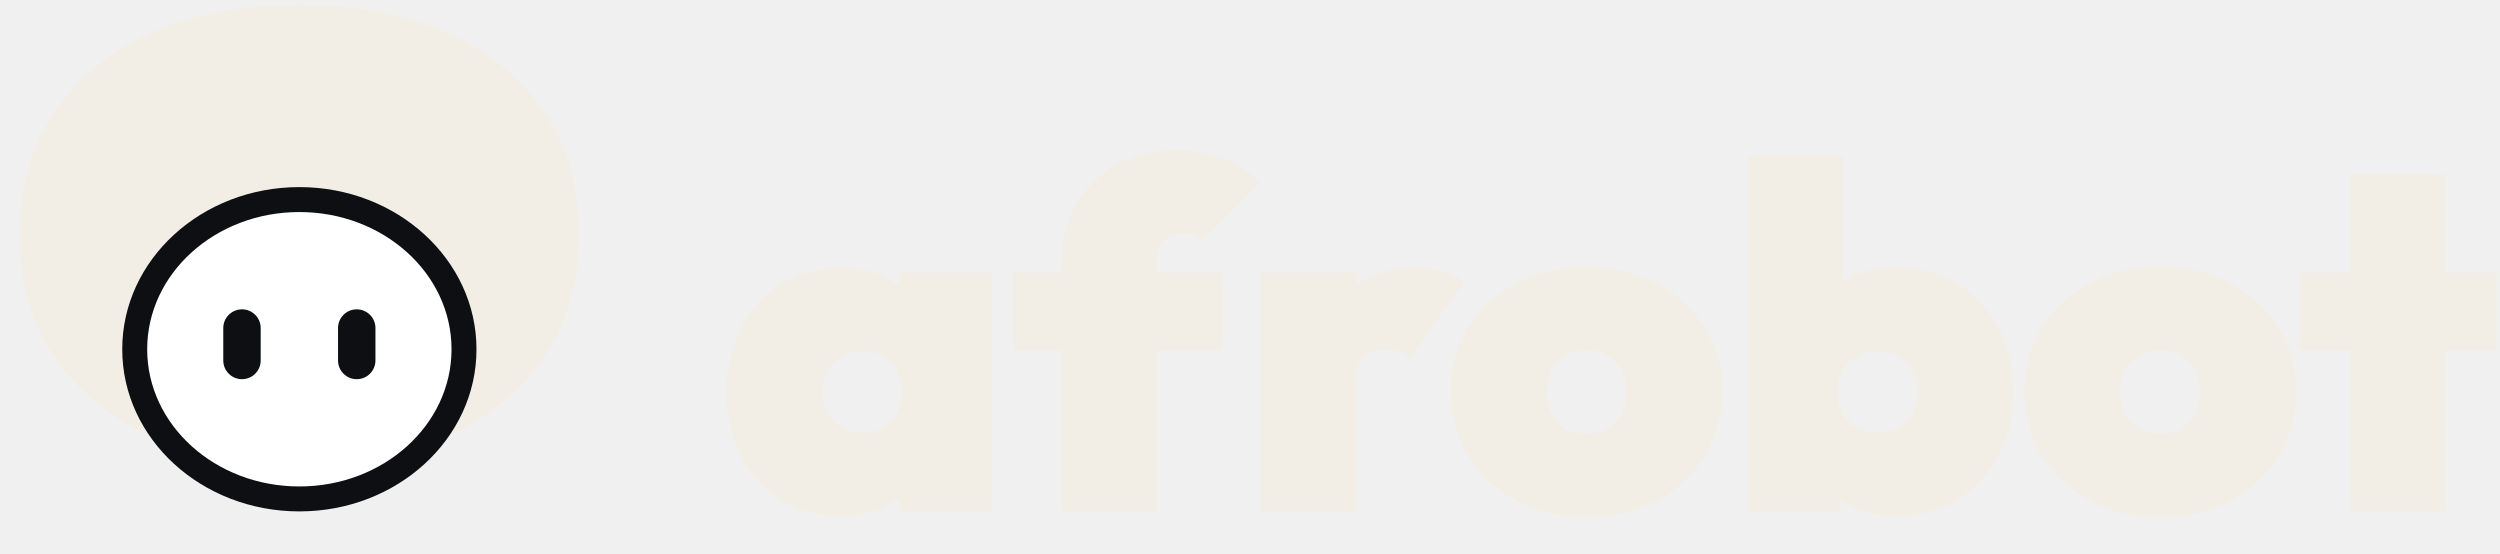
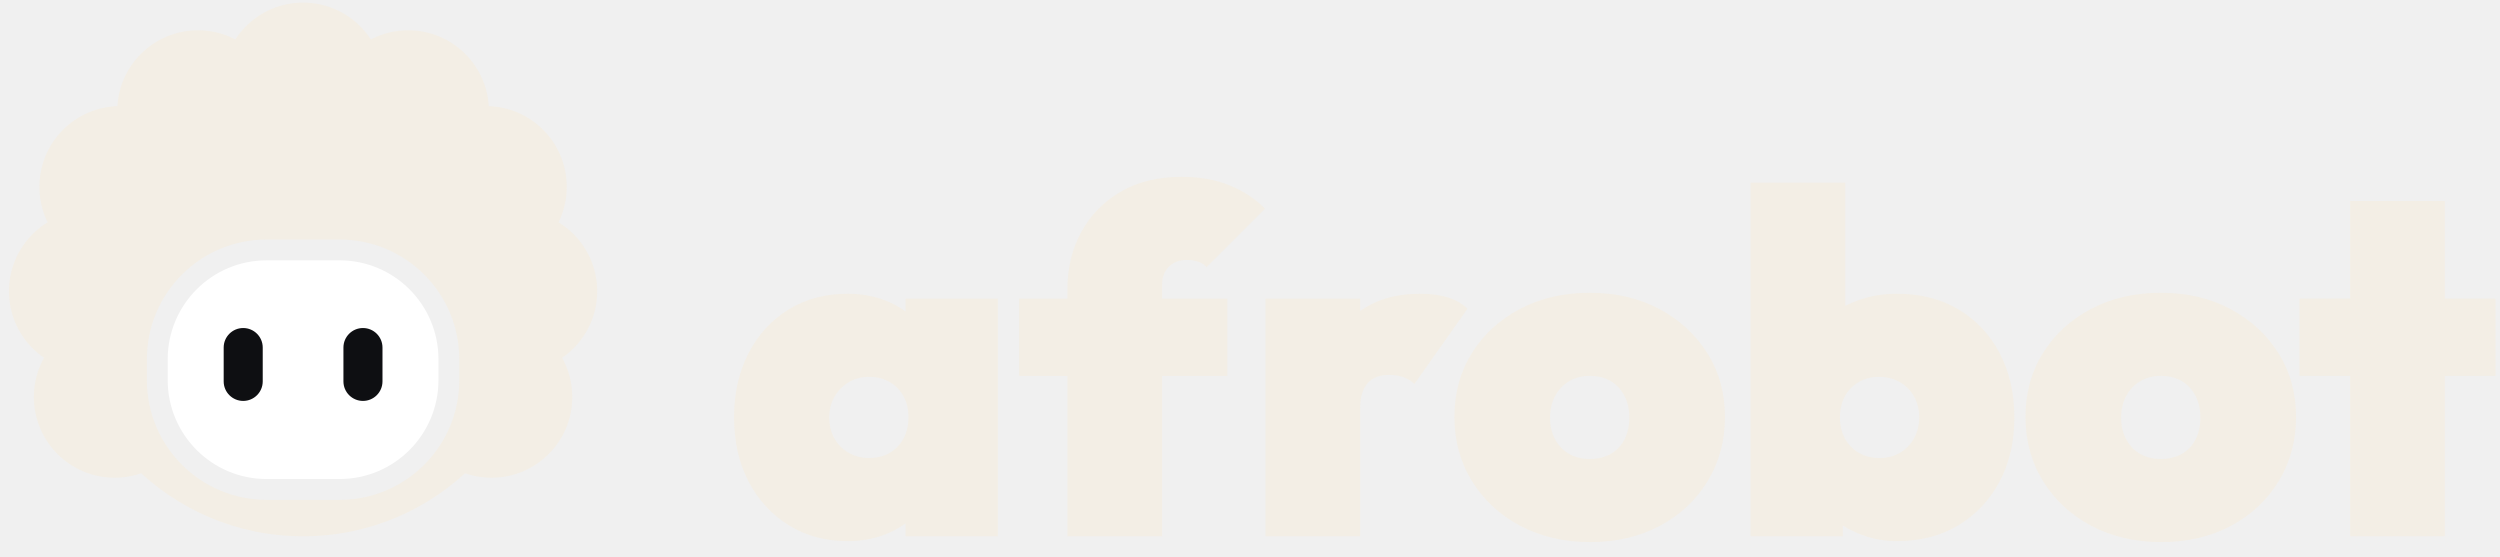
- <svg xmlns="http://www.w3.org/2000/svg" viewBox="0 0 515.0 114.0" width="515" height="114">
+ <svg xmlns="http://www.w3.org/2000/svg" viewBox="0 0 517.0 115.1" width="517" height="115">
  <g transform="translate(0.00,0.00)">
-     <g transform="scale(1.0278)">
-       <path d="M116.00,47.00 L115.96,49.42 L115.84,51.55 L115.65,53.57 L115.37,55.52 L115.02,57.41 L114.59,59.26 L114.09,61.06 L113.50,62.82 L112.84,64.53 L112.11,66.21 L111.30,67.84 L110.42,69.44 L109.47,70.99 L108.44,72.50 L107.35,73.96 L106.19,75.38 L104.95,76.75 L103.66,78.07 L102.29,79.34 L100.87,80.57 L99.38,81.74 L97.82,82.86 L96.21,83.93 L94.55,84.94 L92.82,85.89 L91.04,86.79 L89.20,87.64 L87.32,88.42 L85.38,89.14 L83.39,89.81 L81.35,90.41 L79.25,90.95 L77.11,91.43 L74.92,91.84 L72.67,92.20 L70.37,92.48 L68.00,92.71 L65.54,92.87 L62.95,92.97 L60.00,93.00 L57.05,92.97 L54.46,92.87 L52.00,92.71 L49.63,92.48 L47.33,92.20 L45.08,91.84 L42.89,91.43 L40.75,90.95 L38.65,90.41 L36.61,89.81 L34.62,89.14 L32.68,88.42 L30.80,87.64 L28.96,86.79 L27.18,85.89 L25.45,84.94 L23.79,83.93 L22.18,82.86 L20.62,81.74 L19.13,80.57 L17.71,79.34 L16.34,78.07 L15.05,76.75 L13.81,75.38 L12.65,73.96 L11.56,72.50 L10.53,70.99 L9.58,69.44 L8.70,67.84 L7.89,66.21 L7.16,64.53 L6.50,62.82 L5.91,61.06 L5.41,59.26 L4.98,57.41 L4.63,55.52 L4.35,53.57 L4.16,51.55 L4.04,49.42 L4.00,47.00 L4.04,44.58 L4.16,42.45 L4.35,40.43 L4.63,38.48 L4.98,36.59 L5.41,34.74 L5.91,32.94 L6.50,31.18 L7.16,29.47 L7.89,27.79 L8.70,26.16 L9.58,24.56 L10.53,23.01 L11.56,21.50 L12.65,20.04 L13.81,18.62 L15.05,17.25 L16.34,15.93 L17.71,14.66 L19.13,13.43 L20.62,12.26 L22.18,11.14 L23.79,10.07 L25.45,9.06 L27.18,8.11 L28.96,7.21 L30.80,6.36 L32.68,5.58 L34.62,4.86 L36.61,4.19 L38.65,3.59 L40.75,3.05 L42.89,2.57 L45.08,2.16 L47.33,1.80 L49.63,1.52 L52.00,1.29 L54.46,1.13 L57.05,1.03 L60.00,1.00 L62.95,1.03 L65.54,1.13 L68.00,1.29 L70.37,1.52 L72.67,1.80 L74.92,2.16 L77.11,2.57 L79.25,3.05 L81.35,3.59 L83.39,4.19 L85.38,4.86 L87.32,5.58 L89.20,6.36 L91.04,7.21 L92.82,8.11 L94.55,9.06 L96.21,10.07 L97.82,11.14 L99.38,12.26 L100.87,13.43 L102.29,14.66 L103.66,15.93 L104.95,17.25 L106.19,18.62 L107.35,20.04 L108.44,21.50 L109.47,23.01 L110.42,24.56 L111.30,26.16 L112.11,27.79 L112.84,29.47 L113.50,31.18 L114.09,32.94 L114.59,34.74 L115.02,36.59 L115.37,38.48 L115.65,40.43 L115.84,42.45 L115.96,44.58 Z" fill="#F3EEE5" />
-       <ellipse cx="60" cy="70" rx="35.5" ry="32.5" fill="#0E0F12" />
-       <ellipse cx="60" cy="70" rx="30.5" ry="27.5" fill="#FFFFFF" />
-       <rect x="44.75" y="62.00" width="7.50" height="14.00" rx="3.75" fill="#0E0F12" />
-       <rect x="67.75" y="62.00" width="7.50" height="14.00" rx="3.75" fill="#0E0F12" />
+     <g transform="scale(1.0777)">
+       <g transform="translate(-2,-1)">
+         <defs>
+           <mask id="m3">
+             <rect x="-20" y="-20" width="160" height="160" fill="#fff" />
+             <g fill="#000" stroke="#000" stroke-width="0">
+               <rect x="34.00" y="51.00" width="52.00" height="42.00" rx="19.00" />
+               <rect x="30.00" y="47.00" width="60.00" height="50.00" rx="23.00" />
+             </g>
+           </mask>
+         </defs>
+         <g mask="url(#m3)">
+           <g fill="#F3EEE5" stroke="#F3EEE5" stroke-width="0">
+             <circle cx="60.00" cy="58.00" r="46.00" />
+             <circle cx="96.20" cy="77.25" r="15.50" />
+             <circle cx="100.99" cy="56.93" r="15.50" />
+             <circle cx="95.14" cy="36.88" r="15.50" />
+             <circle cx="80.19" cy="22.32" r="15.50" />
+             <circle cx="60.00" cy="17.00" r="15.50" />
+             <circle cx="39.81" cy="22.32" r="15.50" />
+             <circle cx="24.86" cy="36.88" r="15.50" />
+             <circle cx="19.01" cy="56.93" r="15.50" />
+             <circle cx="23.80" cy="77.25" r="15.50" />
+           </g>
+         </g>
+         <g fill="#FFFFFF" stroke="#FFFFFF" stroke-width="0">
+           <rect x="34.00" y="51.00" width="52.00" height="42.00" rx="19.00" />
+         </g>
+         <g fill="#0E0F12" stroke="#0E0F12" stroke-width="0">
+           <rect x="44.75" y="64.00" width="7.50" height="14.00" rx="3.75" />
+           <rect x="67.75" y="64.00" width="7.50" height="14.00" rx="3.75" />
+         </g>
+       </g>
    </g>
-     <g transform="translate(148.00,105.35) scale(0.1)">
+     <g transform="translate(150.01,111.00) scale(0.1)">
      <defs>
-         <mask id="g48679692" maskUnits="userSpaceOnUse" x="-3000" y="-3000" width="9670" height="6000">
+         <mask id="g8759902" maskUnits="userSpaceOnUse" x="-3000" y="-3000" width="9670" height="6000">
          <rect x="-3000" y="-3000" width="9670" height="6000" fill="#fff" />
          <g fill="#000" stroke="#000" stroke-width="68" stroke-linejoin="round">
            <path d="M252 10Q183 10 130.0 -23.0Q77 -56 47.0 -113.5Q17 -171 17 -246Q17 -321 47.0 -379.0Q77 -437 130.0 -469.5Q183 -502 252 -502Q295 -502 331.5 -487.5Q368 -473 392.5 -447.0Q417 -421 424 -387V-105Q417 -71 392.5 -45.0Q368 -19 331.5 -4.5Q295 10 252 10ZM296 -162Q333 -162 355.5 -185.5Q378 -209 378 -246Q378 -271 368.0 -289.5Q358 -308 339.5 -319.0Q321 -330 297 -330Q273 -330 254.5 -319.0Q236 -308 225.0 -289.0Q214 -270 214 -246Q214 -222 224.5 -203.0Q235 -184 254.0 -173.0Q273 -162 296 -162ZM372 0V-132L399 -252L372 -371V-492H563V0Z" />
            <path d="M707 0V-512Q707 -576 735.0 -628.5Q763 -681 816.0 -712.5Q869 -744 944 -744Q1000 -744 1043.5 -726.0Q1087 -708 1116 -678L995 -557Q988 -565 977.0 -568.5Q966 -572 954 -572Q931 -572 917.0 -558.0Q903 -544 903 -521V0ZM607 -332V-492H1038V-332Z" />
            <path d="M1117 0V-492H1313V0ZM1313 -266 1222 -347Q1260 -427 1310.5 -464.5Q1361 -502 1437 -502Q1471 -502 1495.5 -494.0Q1520 -486 1535 -471L1425 -315Q1418 -323 1404.5 -328.5Q1391 -334 1373 -334Q1343 -334 1328.0 -316.5Q1313 -299 1313 -266Z" />
            <path d="M1789 12Q1708 12 1644.5 -21.5Q1581 -55 1544.5 -114.0Q1508 -173 1508 -247Q1508 -321 1544.0 -379.0Q1580 -437 1643.5 -470.5Q1707 -504 1788 -504Q1869 -504 1932.0 -470.5Q1995 -437 2031.5 -379.0Q2068 -321 2068 -247Q2068 -173 2032.0 -114.0Q1996 -55 1933.0 -21.5Q1870 12 1789 12ZM1788 -160Q1813 -160 1831.5 -170.5Q1850 -181 1860.0 -200.5Q1870 -220 1870 -246Q1870 -272 1859.5 -291.5Q1849 -311 1831.0 -321.5Q1813 -332 1788 -332Q1764 -332 1745.5 -321.0Q1727 -310 1716.5 -290.5Q1706 -271 1706 -245Q1706 -220 1716.5 -200.5Q1727 -181 1745.5 -170.5Q1764 -160 1788 -160Z" />
            <path d="M2424 10Q2380 10 2341.0 -7.0Q2302 -24 2275.0 -52.5Q2248 -81 2240 -115V-387Q2248 -421 2275.0 -447.0Q2302 -473 2341.0 -487.5Q2380 -502 2424 -502Q2497 -502 2551.5 -469.5Q2606 -437 2636.5 -379.0Q2667 -321 2667 -246Q2667 -171 2636.5 -113.5Q2606 -56 2551.5 -23.0Q2497 10 2424 10ZM2121 0V-732H2317V-371L2285 -252L2312 -132V0ZM2388 -162Q2412 -162 2430.5 -173.0Q2449 -184 2459.5 -203.0Q2470 -222 2470 -246Q2470 -270 2459.5 -289.0Q2449 -308 2430.0 -319.0Q2411 -330 2387 -330Q2363 -330 2344.5 -319.0Q2326 -308 2316.0 -289.5Q2306 -271 2306 -246Q2306 -221 2316.5 -202.0Q2327 -183 2345.5 -172.5Q2364 -162 2388 -162Z" />
            <path d="M2971 12Q2890 12 2826.5 -21.5Q2763 -55 2726.5 -114.0Q2690 -173 2690 -247Q2690 -321 2726.0 -379.0Q2762 -437 2825.5 -470.5Q2889 -504 2970 -504Q3051 -504 3114.0 -470.5Q3177 -437 3213.5 -379.0Q3250 -321 3250 -247Q3250 -173 3214.0 -114.0Q3178 -55 3115.0 -21.5Q3052 12 2971 12ZM2970 -160Q2995 -160 3013.5 -170.5Q3032 -181 3042.0 -200.5Q3052 -220 3052 -246Q3052 -272 3041.5 -291.5Q3031 -311 3013.0 -321.5Q2995 -332 2970 -332Q2946 -332 2927.5 -321.0Q2909 -310 2898.5 -290.5Q2888 -271 2888 -245Q2888 -220 2898.5 -200.5Q2909 -181 2927.5 -170.5Q2946 -160 2970 -160Z" />
            <path d="M3362 0V-694H3558V0ZM3257 -332V-492H3663V-332Z" />
          </g>
        </mask>
      </defs>
-       <g mask="url(#g48679692)" />
+       <g mask="url(#g8759902)" />
      <path d="M252 10Q183 10 130.0 -23.0Q77 -56 47.0 -113.5Q17 -171 17 -246Q17 -321 47.0 -379.0Q77 -437 130.0 -469.5Q183 -502 252 -502Q295 -502 331.5 -487.5Q368 -473 392.5 -447.0Q417 -421 424 -387V-105Q417 -71 392.5 -45.0Q368 -19 331.5 -4.5Q295 10 252 10ZM296 -162Q333 -162 355.5 -185.5Q378 -209 378 -246Q378 -271 368.0 -289.5Q358 -308 339.5 -319.0Q321 -330 297 -330Q273 -330 254.5 -319.0Q236 -308 225.0 -289.0Q214 -270 214 -246Q214 -222 224.5 -203.0Q235 -184 254.0 -173.0Q273 -162 296 -162ZM372 0V-132L399 -252L372 -371V-492H563V0Z" fill="#F3EEE5" />
      <path d="M707 0V-512Q707 -576 735.0 -628.5Q763 -681 816.0 -712.5Q869 -744 944 -744Q1000 -744 1043.5 -726.0Q1087 -708 1116 -678L995 -557Q988 -565 977.0 -568.5Q966 -572 954 -572Q931 -572 917.0 -558.0Q903 -544 903 -521V0ZM607 -332V-492H1038V-332Z" fill="#F3EEE5" />
      <path d="M1117 0V-492H1313V0ZM1313 -266 1222 -347Q1260 -427 1310.5 -464.5Q1361 -502 1437 -502Q1471 -502 1495.5 -494.0Q1520 -486 1535 -471L1425 -315Q1418 -323 1404.5 -328.5Q1391 -334 1373 -334Q1343 -334 1328.0 -316.5Q1313 -299 1313 -266Z" fill="#F3EEE5" />
      <path d="M1789 12Q1708 12 1644.5 -21.5Q1581 -55 1544.5 -114.0Q1508 -173 1508 -247Q1508 -321 1544.0 -379.0Q1580 -437 1643.5 -470.5Q1707 -504 1788 -504Q1869 -504 1932.0 -470.5Q1995 -437 2031.5 -379.0Q2068 -321 2068 -247Q2068 -173 2032.0 -114.0Q1996 -55 1933.0 -21.5Q1870 12 1789 12ZM1788 -160Q1813 -160 1831.5 -170.5Q1850 -181 1860.0 -200.5Q1870 -220 1870 -246Q1870 -272 1859.5 -291.5Q1849 -311 1831.0 -321.5Q1813 -332 1788 -332Q1764 -332 1745.5 -321.0Q1727 -310 1716.5 -290.5Q1706 -271 1706 -245Q1706 -220 1716.5 -200.5Q1727 -181 1745.5 -170.5Q1764 -160 1788 -160Z" fill="#F3EEE5" />
      <path d="M2424 10Q2380 10 2341.0 -7.0Q2302 -24 2275.0 -52.5Q2248 -81 2240 -115V-387Q2248 -421 2275.0 -447.0Q2302 -473 2341.0 -487.5Q2380 -502 2424 -502Q2497 -502 2551.5 -469.5Q2606 -437 2636.5 -379.0Q2667 -321 2667 -246Q2667 -171 2636.5 -113.5Q2606 -56 2551.5 -23.0Q2497 10 2424 10ZM2121 0V-732H2317V-371L2285 -252L2312 -132V0ZM2388 -162Q2412 -162 2430.5 -173.0Q2449 -184 2459.5 -203.0Q2470 -222 2470 -246Q2470 -270 2459.5 -289.0Q2449 -308 2430.0 -319.0Q2411 -330 2387 -330Q2363 -330 2344.5 -319.0Q2326 -308 2316.0 -289.5Q2306 -271 2306 -246Q2306 -221 2316.5 -202.0Q2327 -183 2345.5 -172.5Q2364 -162 2388 -162Z" fill="#F3EEE5" />
      <path d="M2971 12Q2890 12 2826.5 -21.5Q2763 -55 2726.5 -114.0Q2690 -173 2690 -247Q2690 -321 2726.0 -379.0Q2762 -437 2825.5 -470.5Q2889 -504 2970 -504Q3051 -504 3114.0 -470.5Q3177 -437 3213.5 -379.0Q3250 -321 3250 -247Q3250 -173 3214.0 -114.0Q3178 -55 3115.0 -21.5Q3052 12 2971 12ZM2970 -160Q2995 -160 3013.5 -170.5Q3032 -181 3042.0 -200.5Q3052 -220 3052 -246Q3052 -272 3041.5 -291.5Q3031 -311 3013.0 -321.5Q2995 -332 2970 -332Q2946 -332 2927.5 -321.0Q2909 -310 2898.5 -290.5Q2888 -271 2888 -245Q2888 -220 2898.5 -200.5Q2909 -181 2927.5 -170.5Q2946 -160 2970 -160Z" fill="#F3EEE5" />
      <path d="M3362 0V-694H3558V0ZM3257 -332V-492H3663V-332Z" fill="#F3EEE5" />
    </g>
  </g>
</svg>
